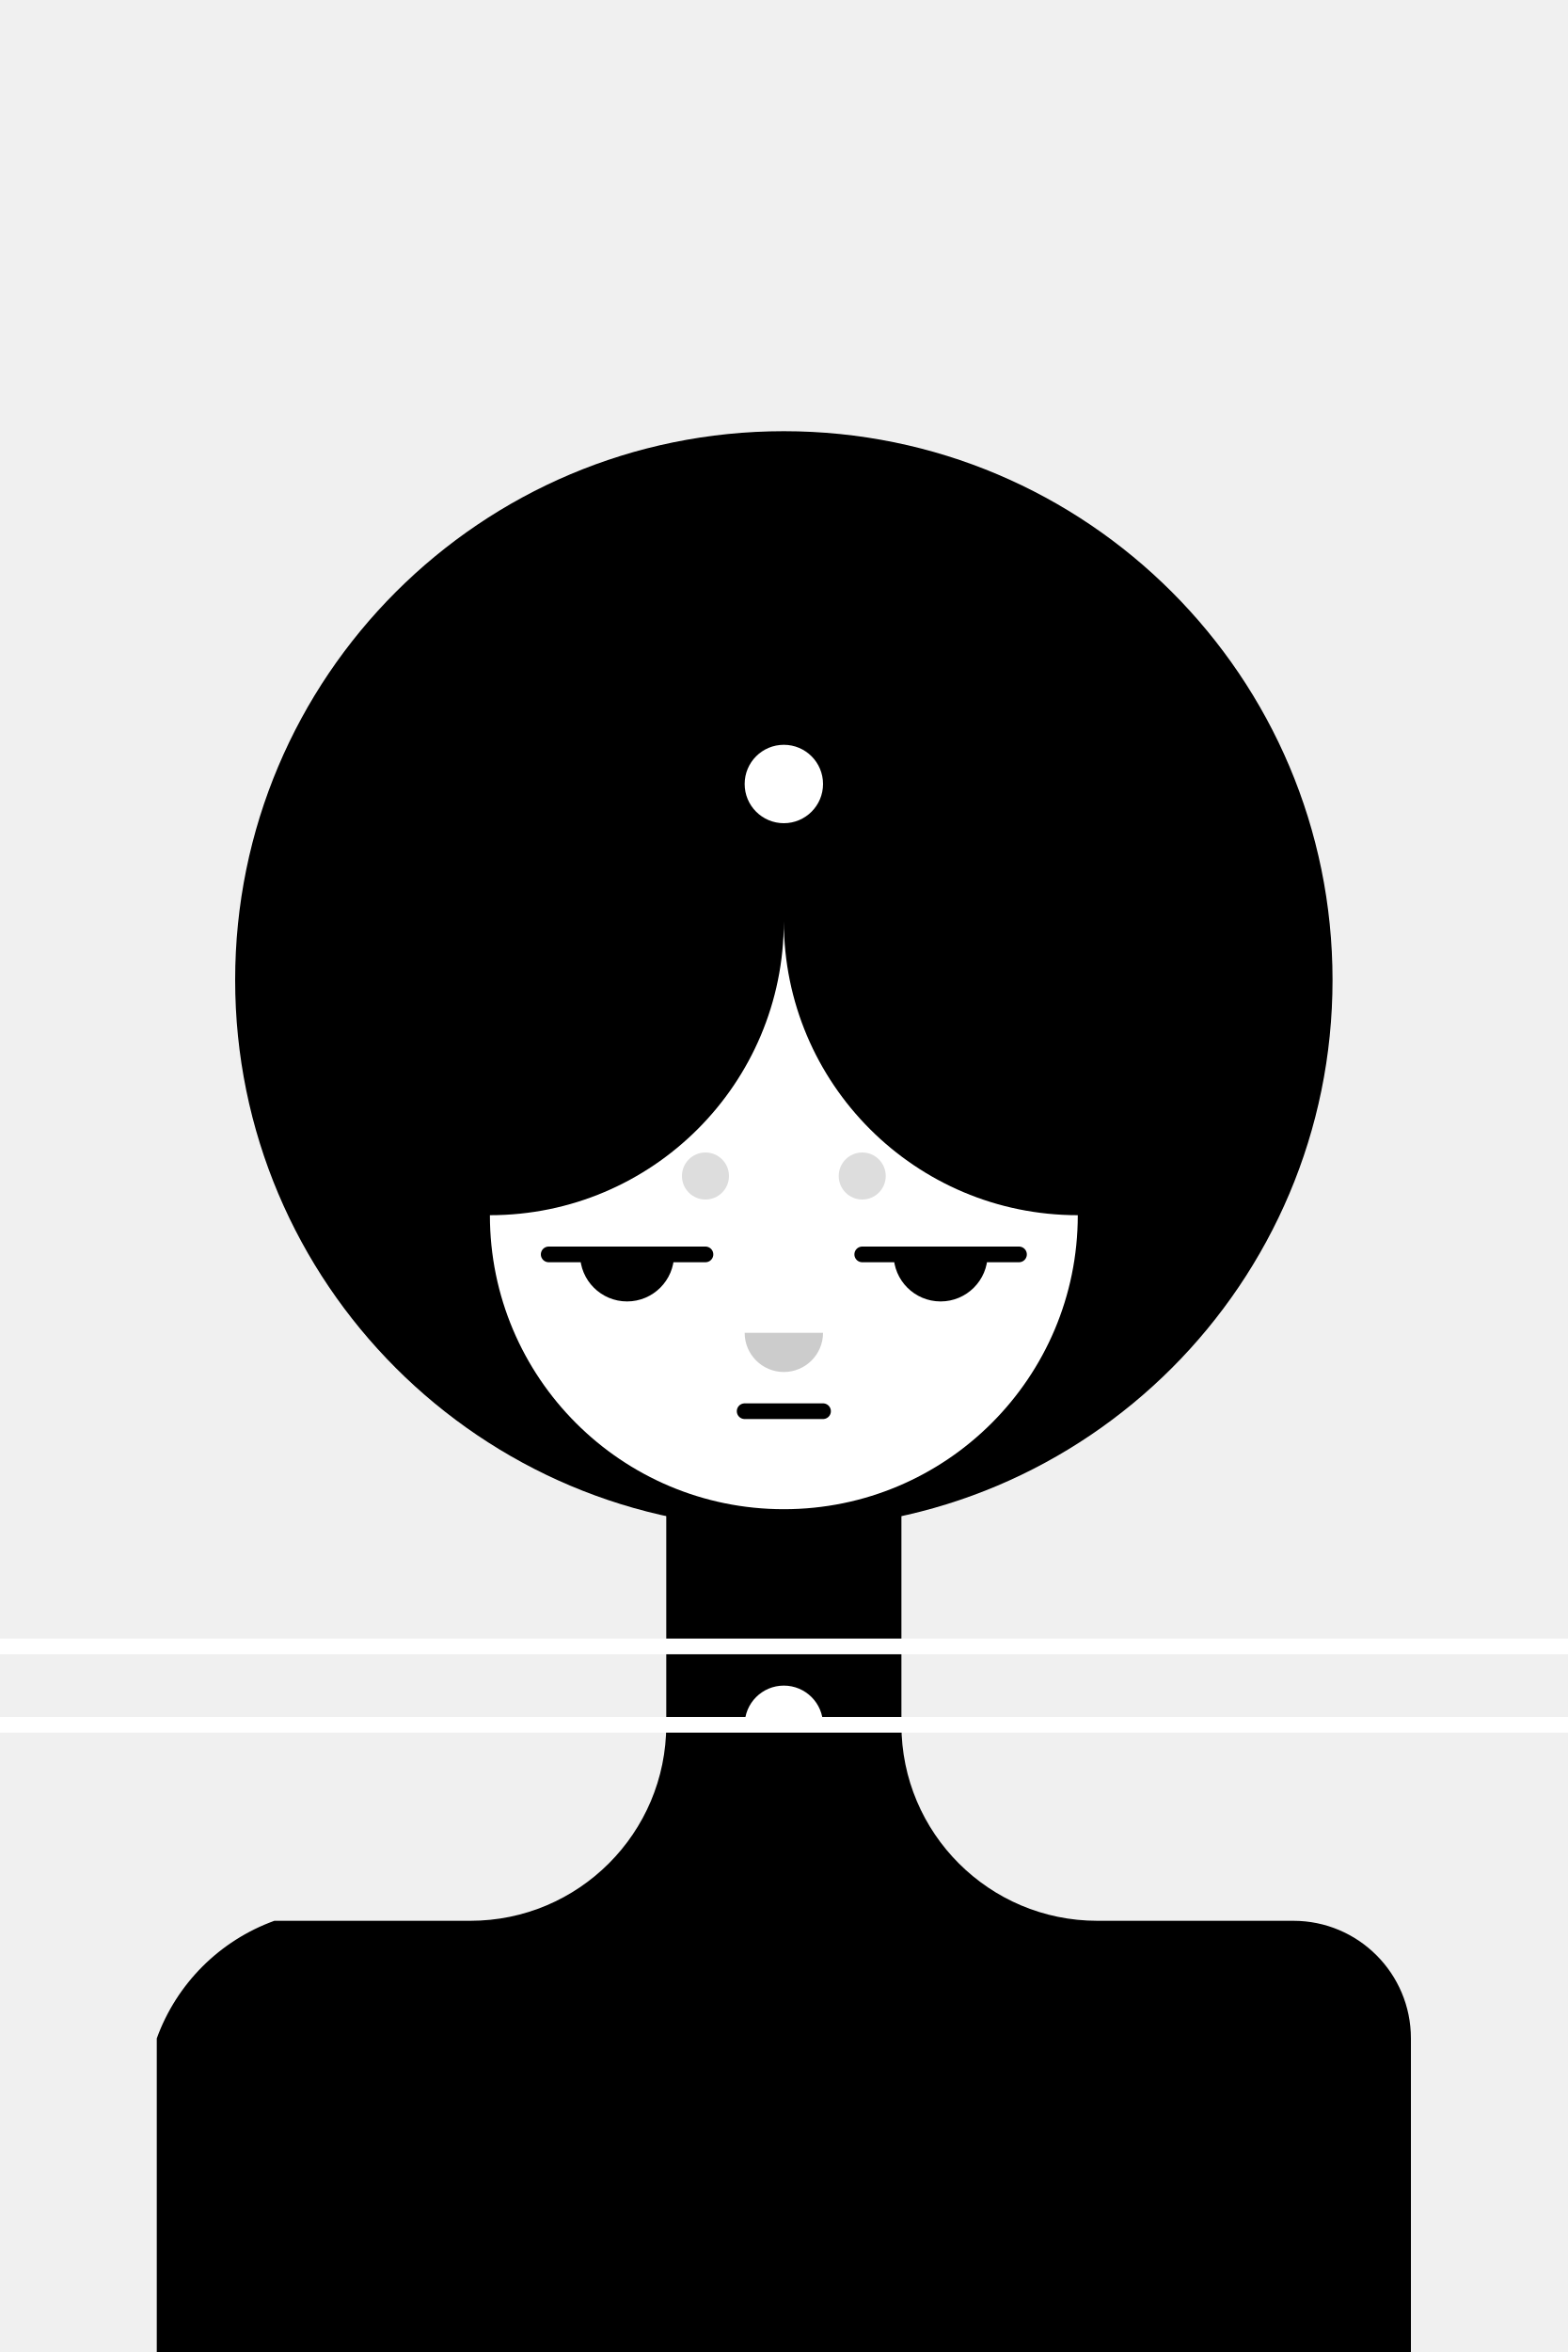
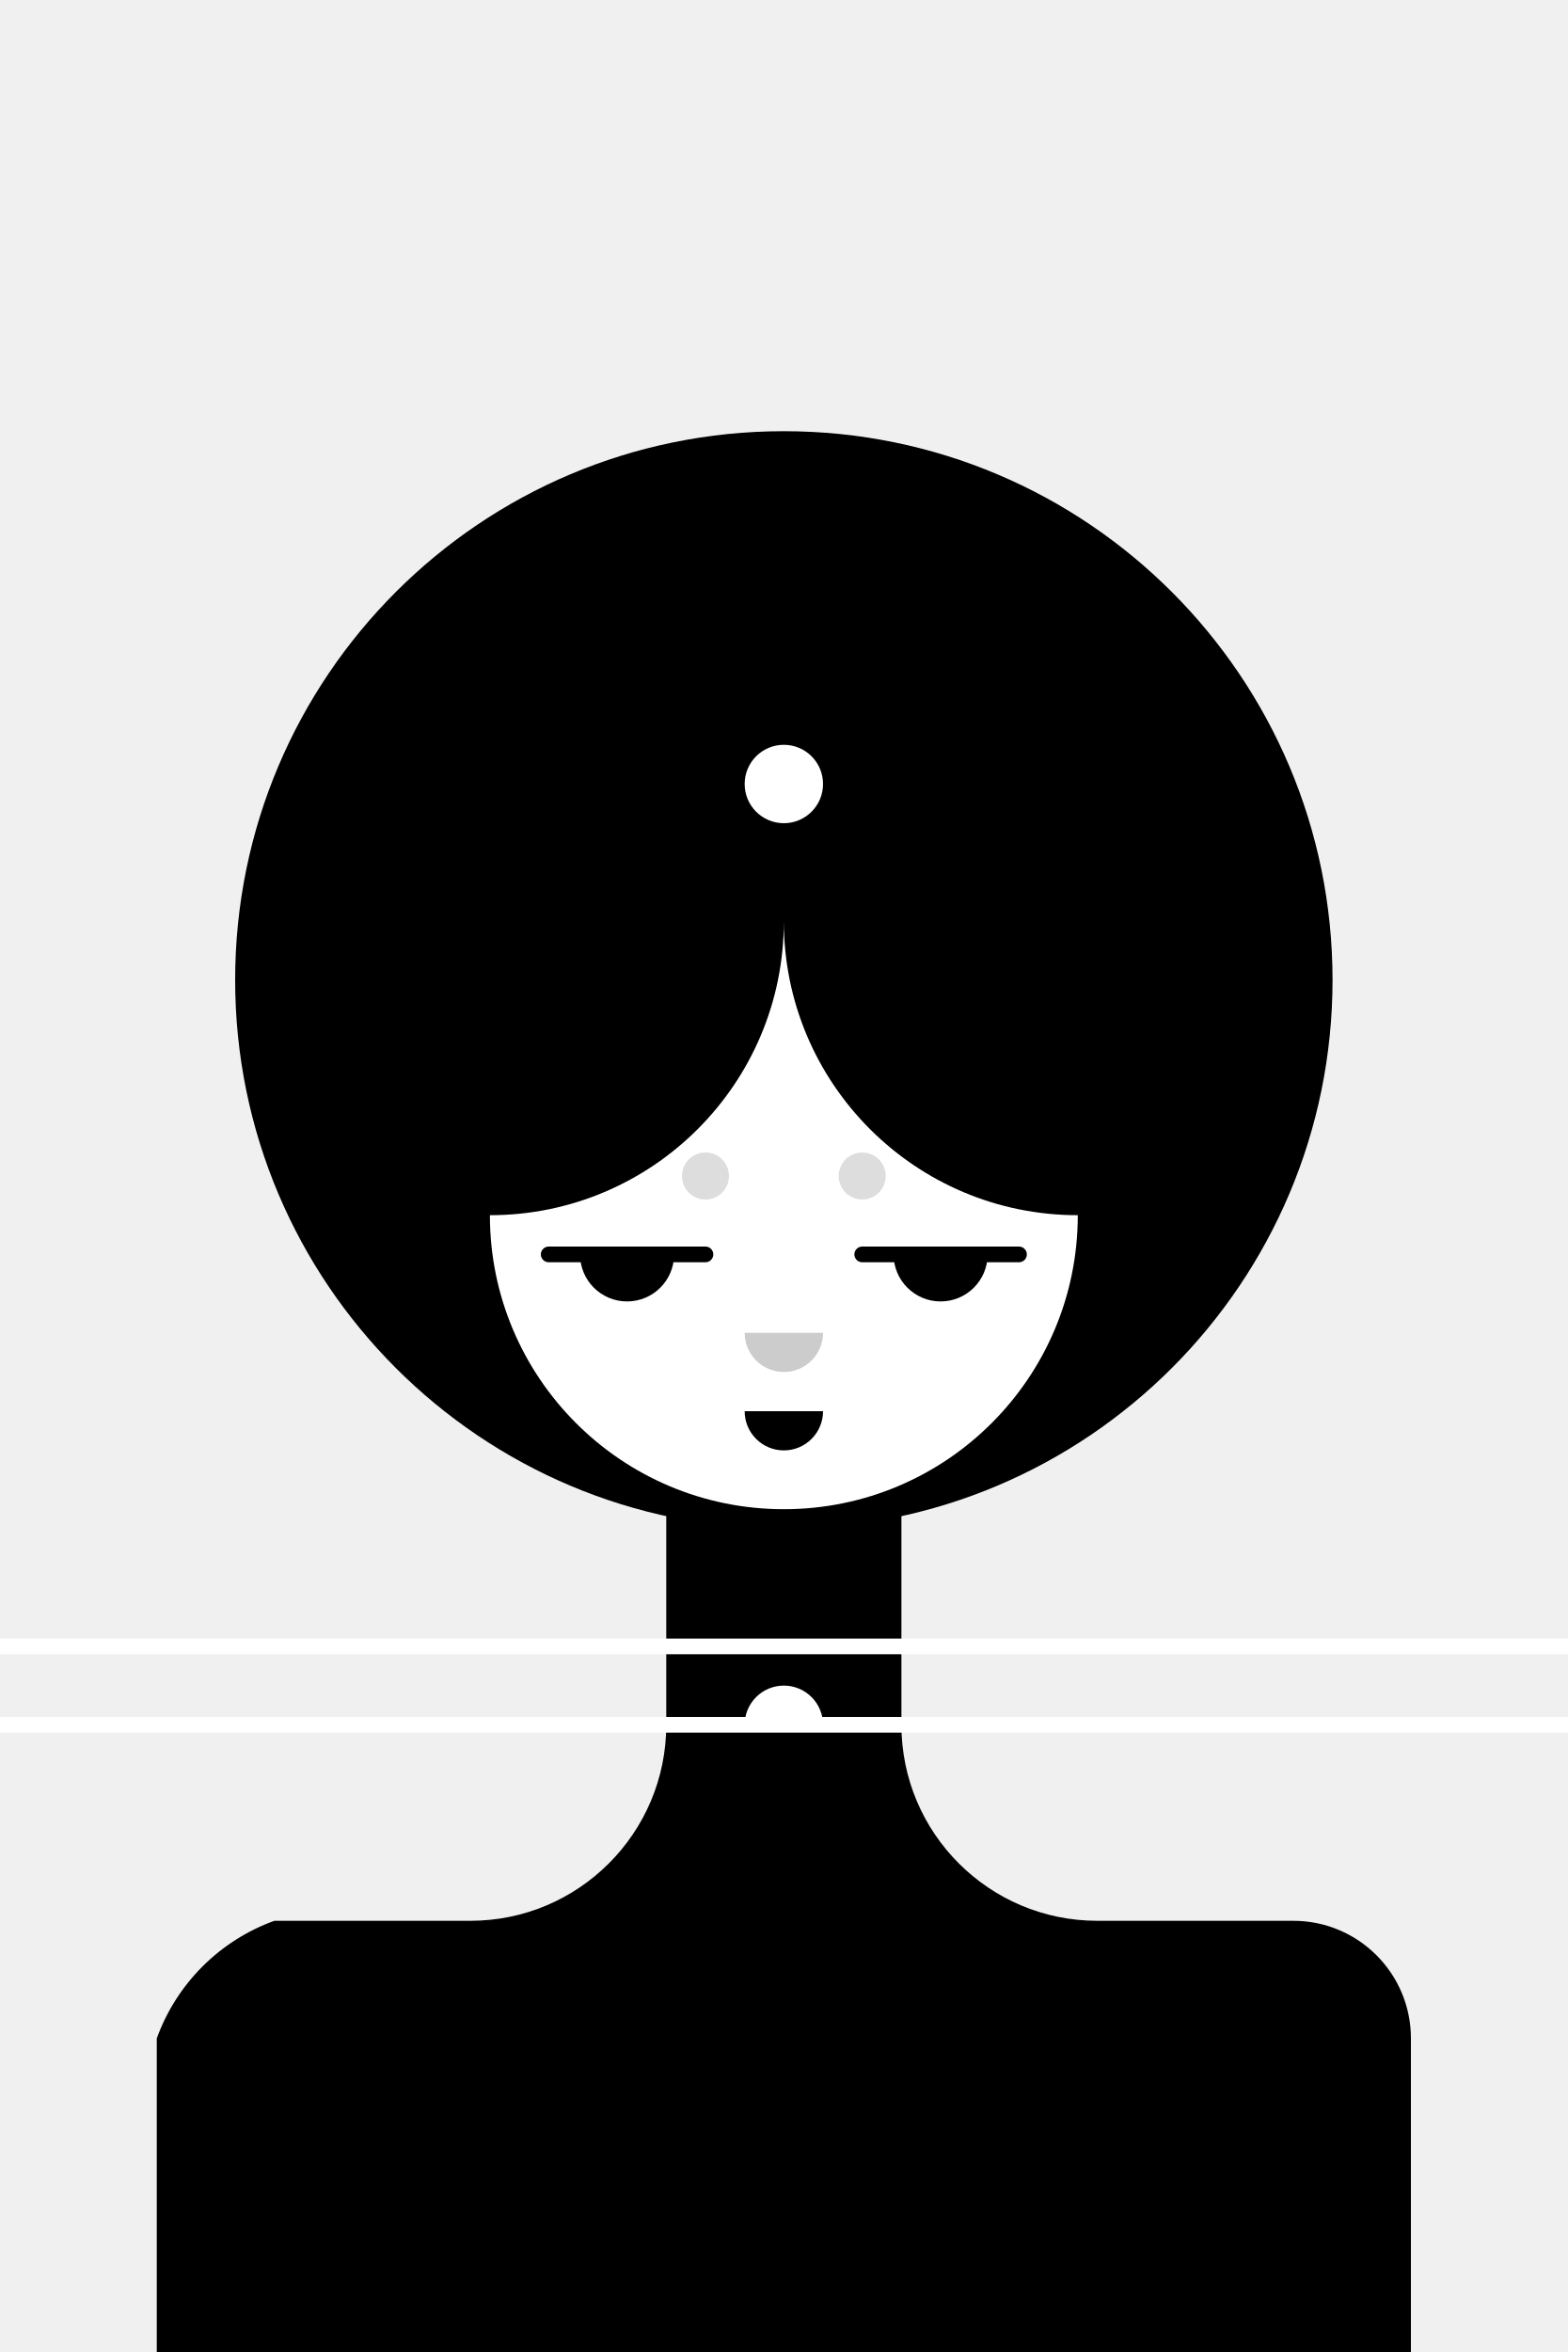
<svg xmlns="http://www.w3.org/2000/svg" version="1.1" baseProfile="full" width="200" height="300">
  <circle cx="100" cy="125" r="70" fill="black" />
  <path d="M20,310 l0,-50 a25,25 0 0,1 15,-15 l25,0 a25,25 0 0,0 25,-25 l0,-50 l30,0 l0,50 a25,25 0 0,0 25,25 l25,0 a15,15 0 0,1 15,15 l0,50" fill="black" />
  <line x1="0" y1="210" x2="300" y2="210" stroke-width="2px" stroke="white" stroke-linecap="round" />
  <line x1="0" y1="220" x2="300" y2="220" stroke-width="2px" stroke="white" stroke-linecap="round" />
  <path d="M95,220 a5,5 0 0,1 10,0" stroke-width="0px" stroke="#ccc" stroke-linecap="round" fill="white" />
  <path d="M62.5,155 a15,15 0 1,0 75,0 a37.5,37.5 0 0,1 -37.5,-37.5 a37.5,37.5 0 0,1 -37.5,37.5" fill="white" />
  <line x1="70" y1="160" x2="90" y2="160" stroke-width="2px" stroke="black" stroke-linecap="round" />
  <line x1="110" y1="160" x2="130" y2="160" stroke-width="2px" stroke="black" stroke-linecap="round" />
  <path d="M75,160 a5,5 0 1,0 10,0" stroke-width="2px" stroke="black" stroke-linecap="butt" fill="black" />
  <path d="M115,160 a5,5 0 1,0 10,0" stroke-width="2px" stroke="black" stroke-linecap="butt" fill="black" />
  <circle cx="90" cy="150" r="3" fill="#ddd" />
  <circle cx="110" cy="150" r="3" fill="#ddd" />
  <path d="M95,170 a5,5 0 1,0 10,0" stroke-width="0px" stroke="#ccc" stroke-linecap="round" fill="#ccc" />
-   <line x1="95" y1="180" x2="105" y2="180" stroke-width="2px" stroke="black" stroke-linecap="round" />
+   <path d="M95,180 a5,5 0 1,0 10,0" stroke-width="0px" stroke="black" stroke-linecap="butt" fill="black" />
  <circle cx="100" cy="100" r="5" fill="white" />
</svg>
